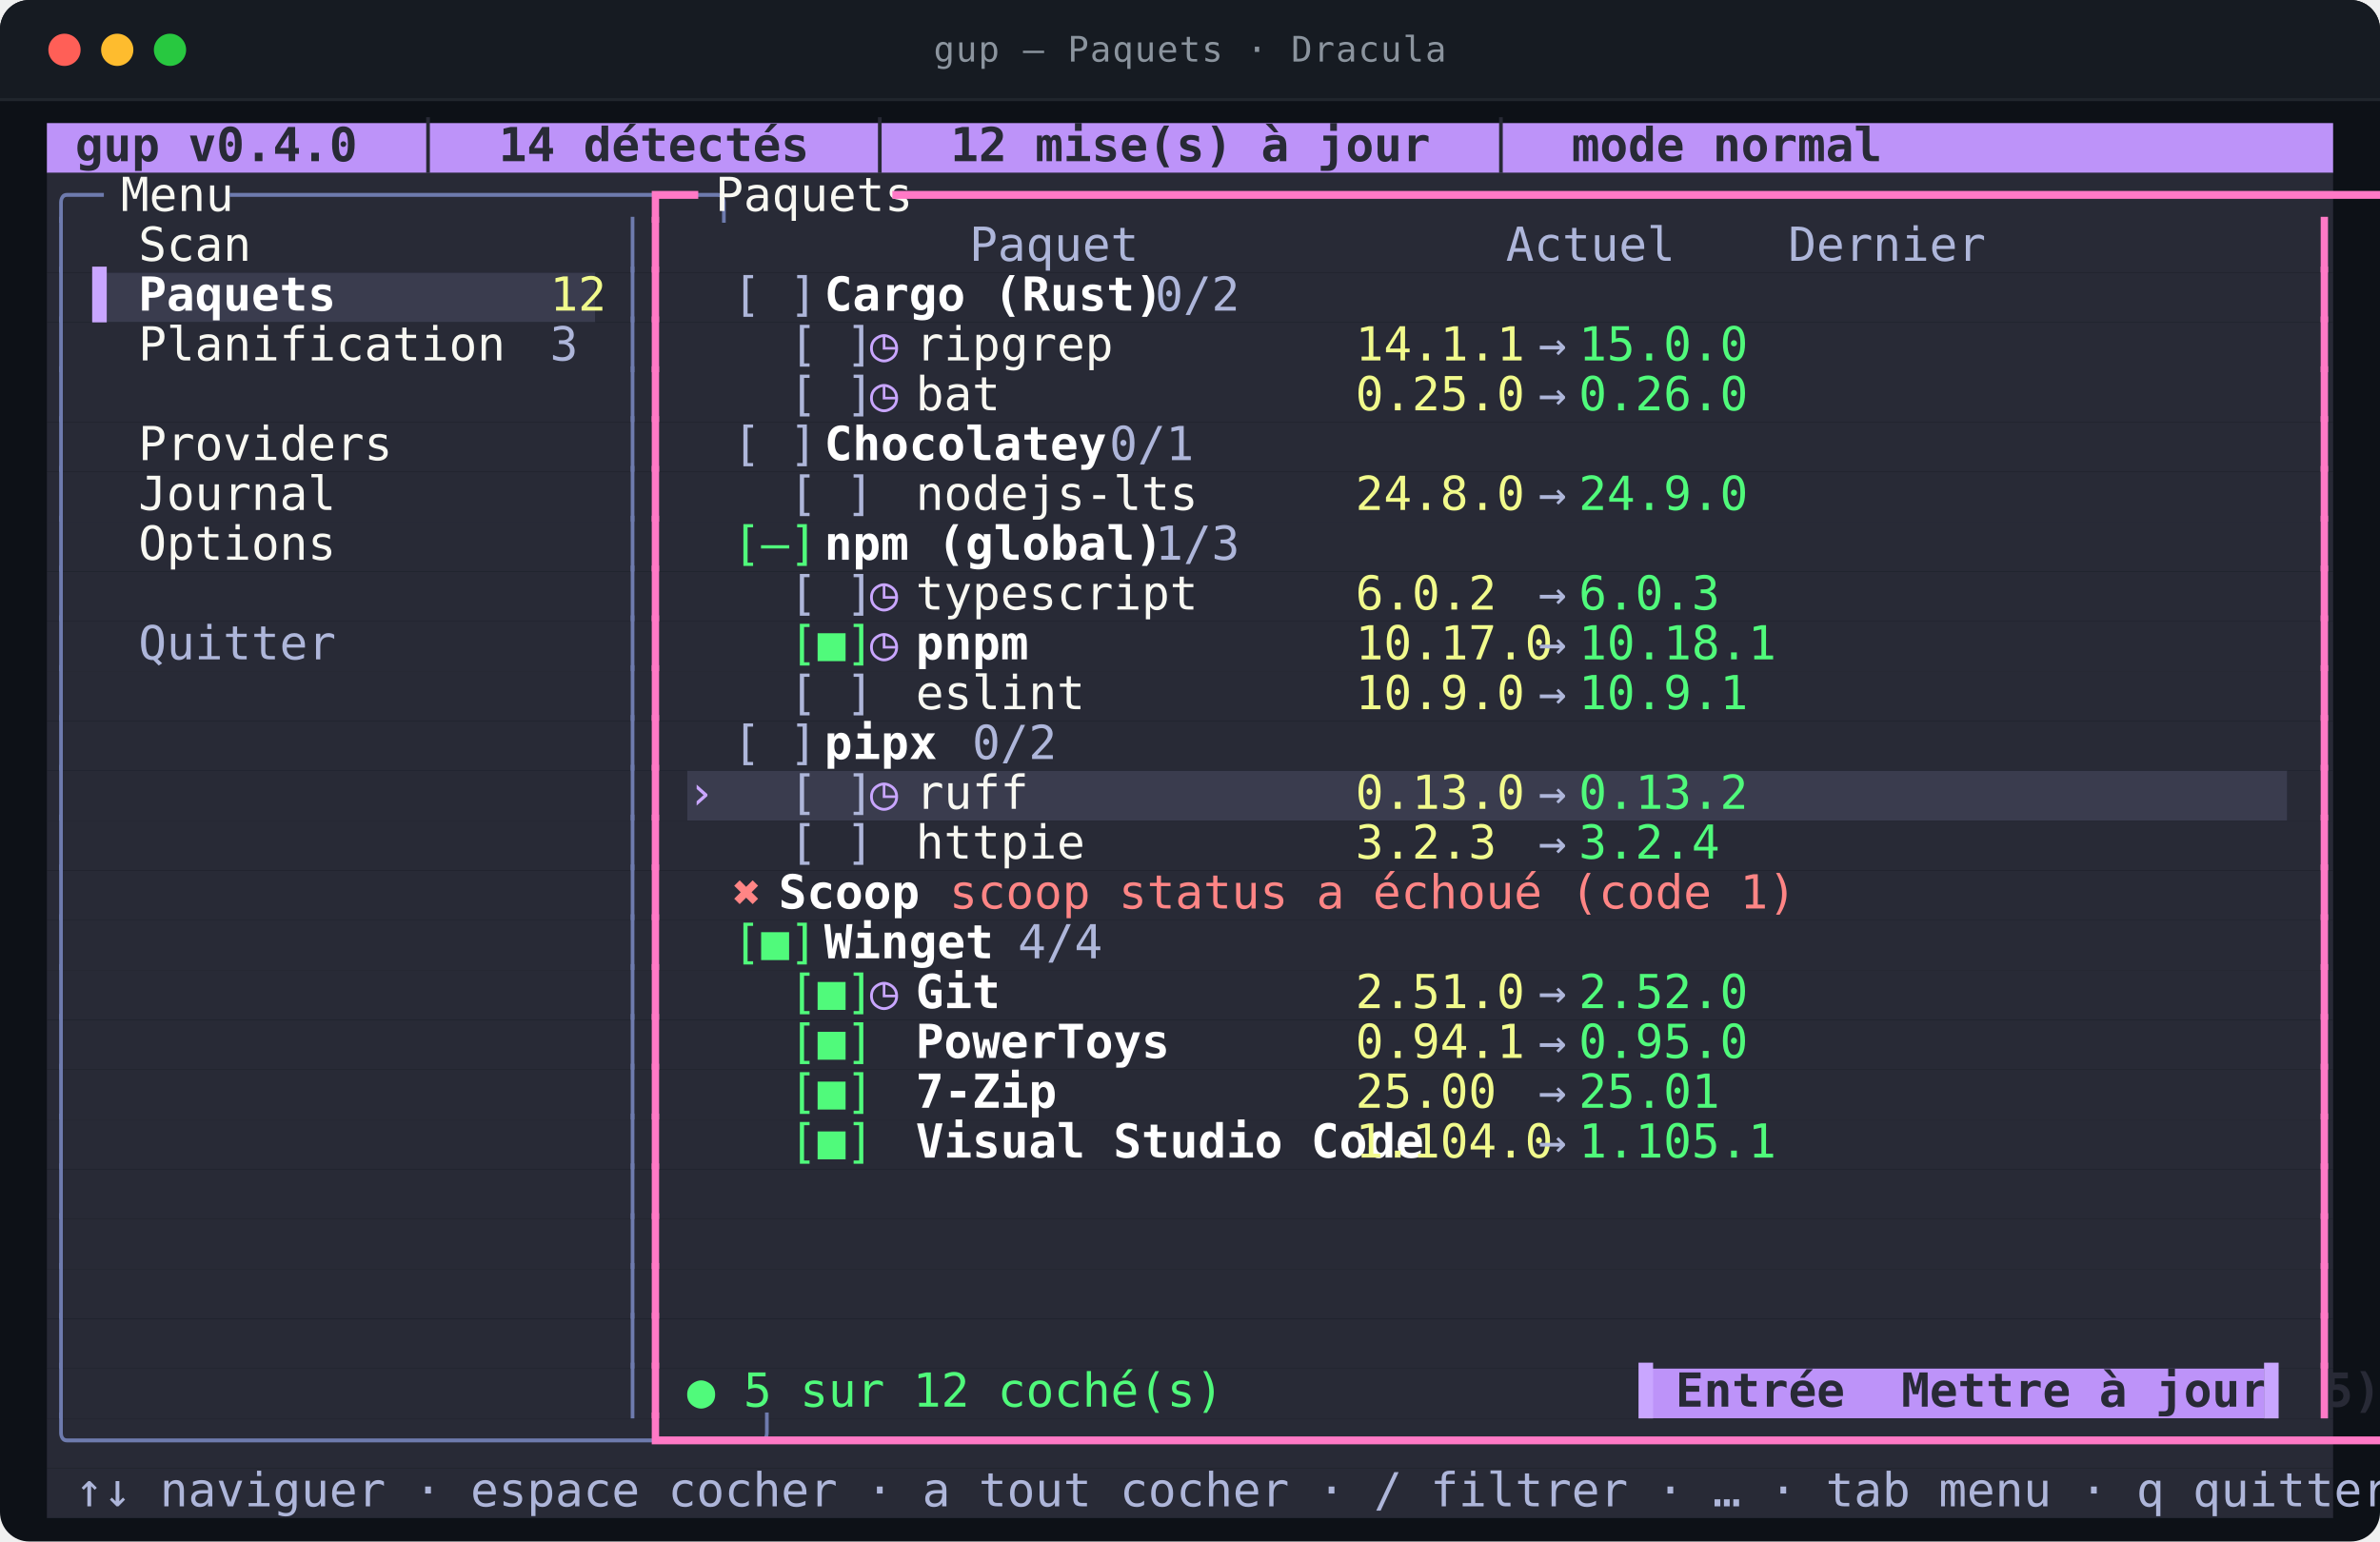
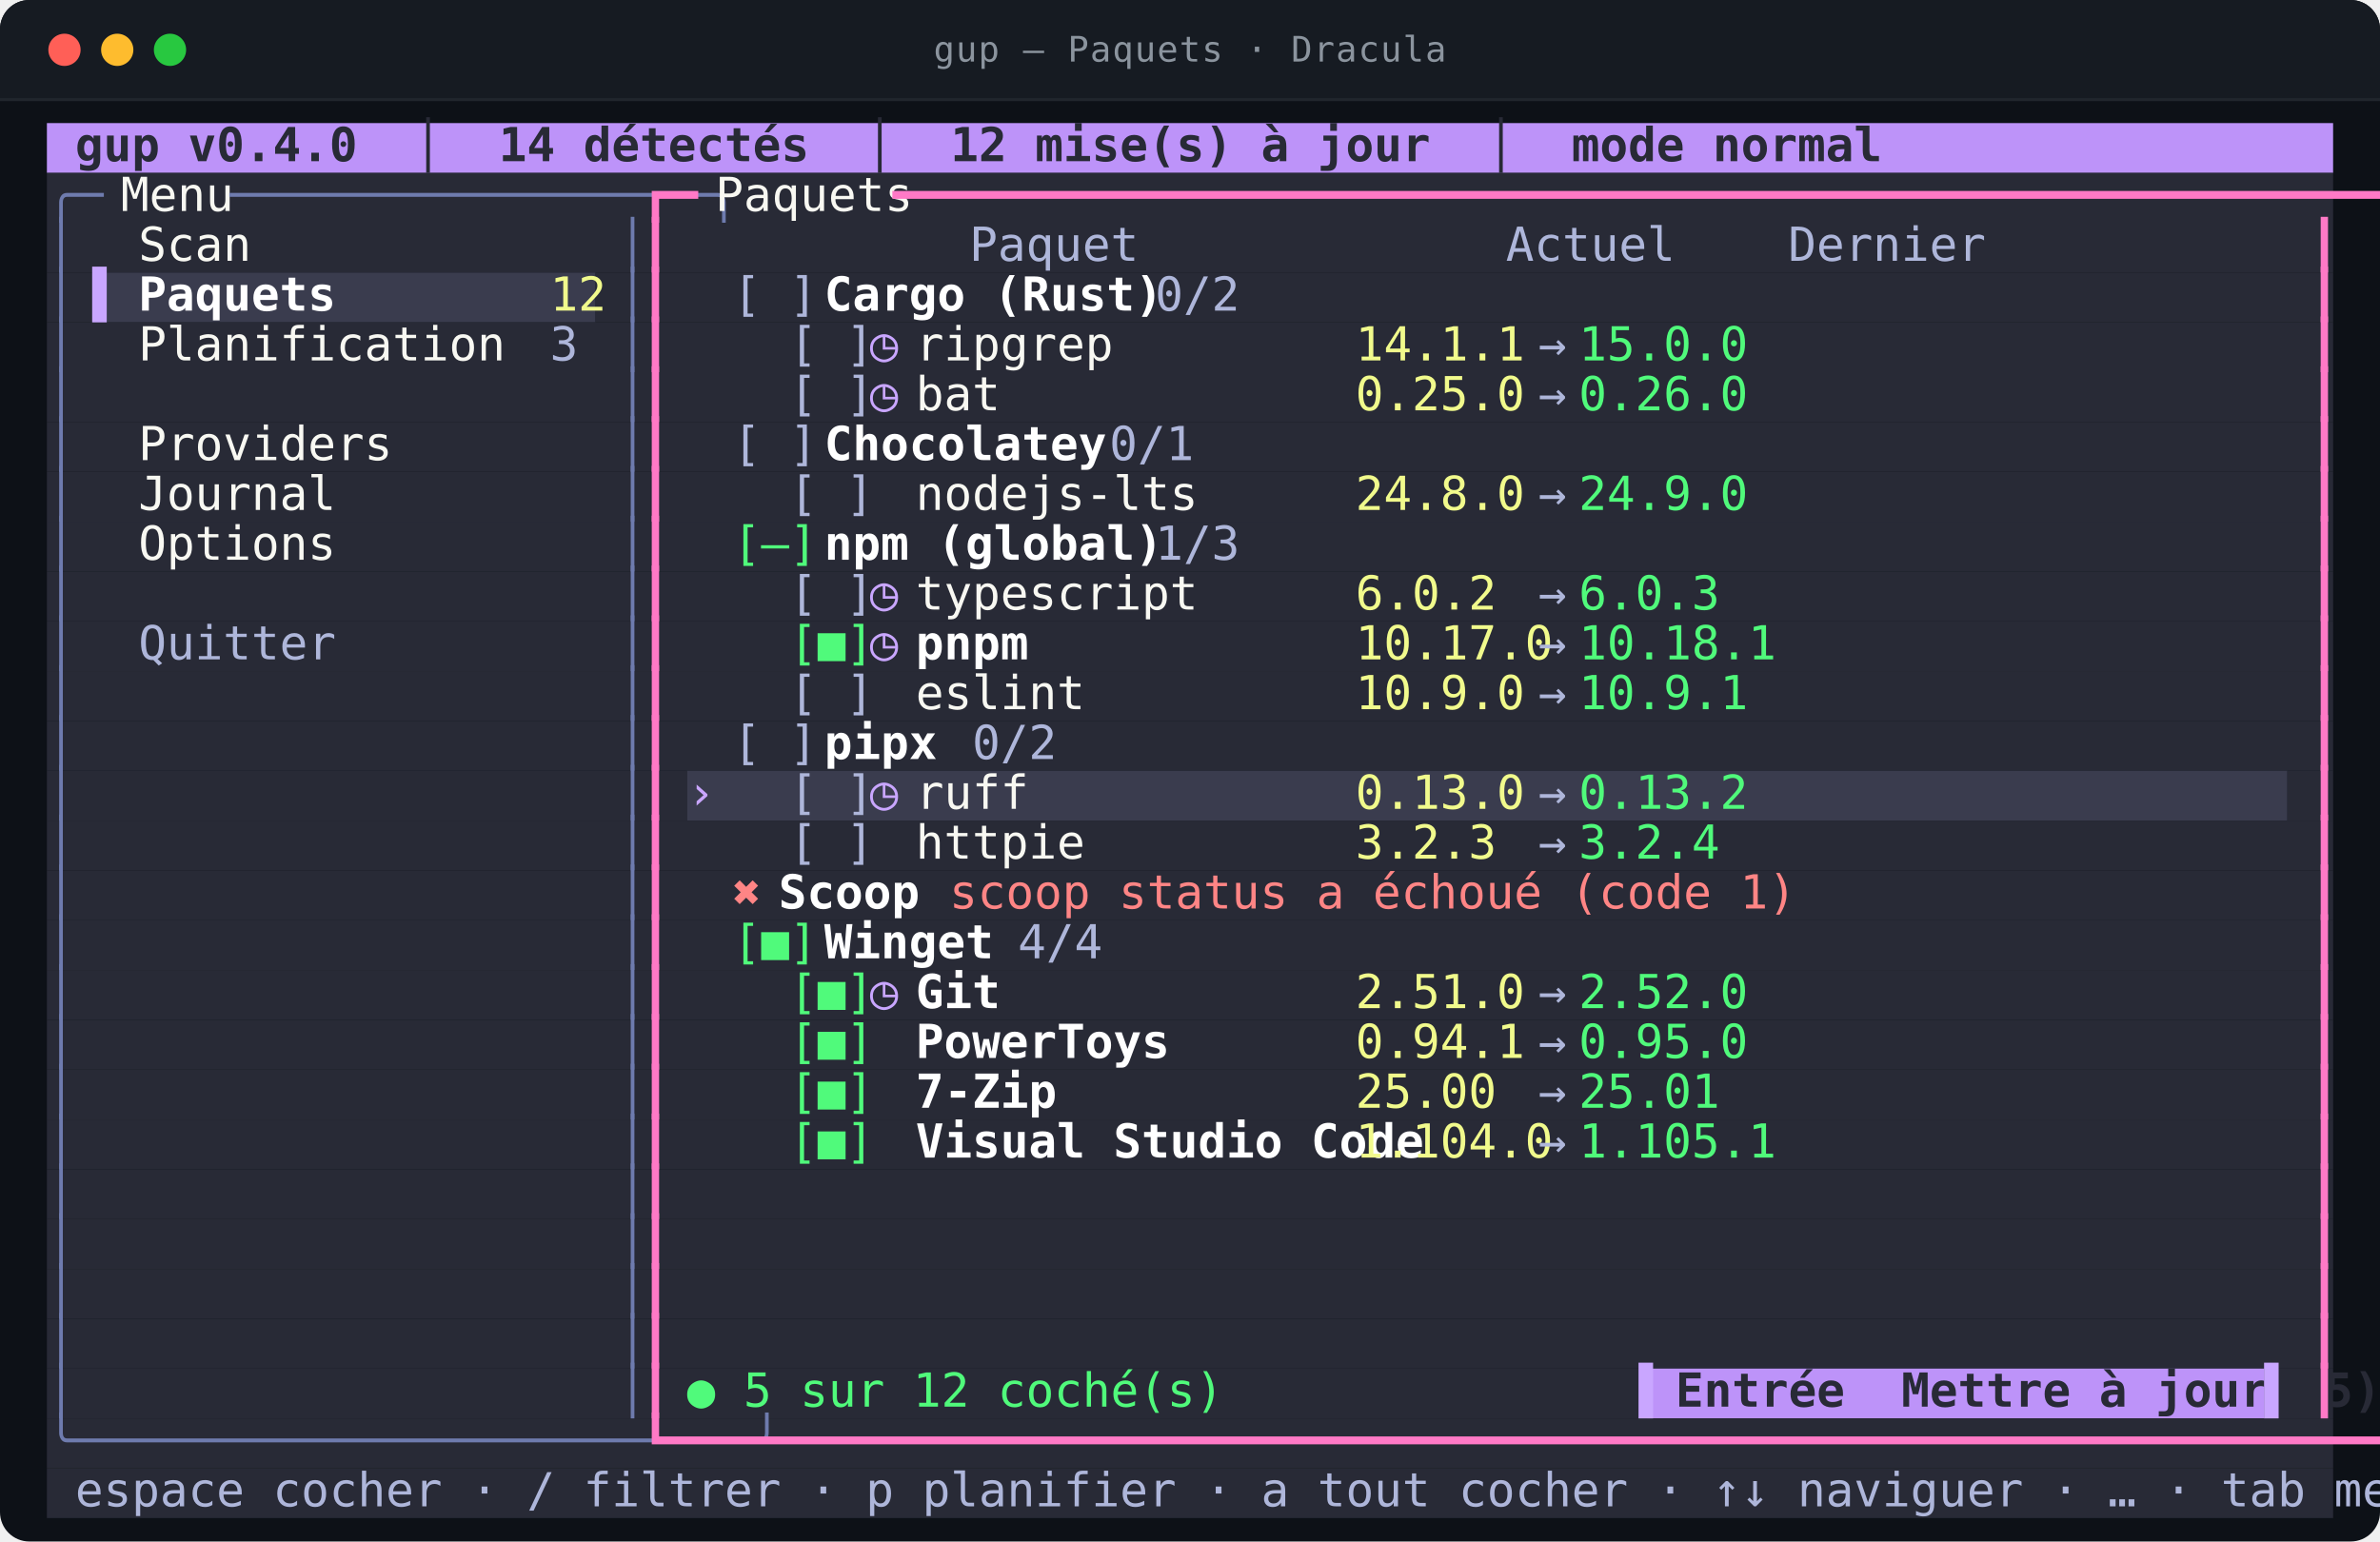
<svg xmlns="http://www.w3.org/2000/svg" viewBox="0 0 812.0 526.0" width="812.0" height="526.0" role="img" aria-labelledby="t d">
  <style>
text{font-family:ui-monospace,SFMono-Regular,"SF Mono",Menlo,Consolas,"DejaVu Sans Mono",monospace;font-size:16px}
.t{font-size:12px;letter-spacing:.4px;fill:#8b949e}
.b{font-weight:700}
.i{font-style:italic}
.u{text-decoration:underline}
.s{text-decoration:line-through}
.us{text-decoration:underline line-through}
.d{opacity:0.62}
.c0{fill:#bd93f9}
.c1{fill:#282a36}
.c2{fill:#3a3c4e}
.c3{fill:#6e7bae}
.c4{fill:#f8f8f2}
.c5{fill:#ff79c6}
.c6{fill:#aeb6da}
.c7{fill:#c9a6ff}
.c8{fill:#ffffff}
.c9{fill:#f1fa8c}
.c10{fill:#50fa7b}
.c11{fill:#ff8585}
</style>
  <rect y="0.0" width="812.0" height="526.0" rx="10.0" fill="#0d1117" />
  <rect y="0.0" width="812.0" height="34.0" rx="10.0" fill="#161b22" />
  <rect y="24.0" width="812.0" height="10.0" fill="#161b22" />
  <line x1="0.0" y1="34.0" x2="812.0" y2="34.0" stroke="#21262d" />
  <circle cx="22.0" cy="17.0" r="5.5" fill="#ff5f57" />
  <circle cx="40.0" cy="17.0" r="5.5" fill="#febc2e" />
  <circle cx="58.0" cy="17.0" r="5.5" fill="#28c840" />
  <text class="t" x="406.0" y="21.0" text-anchor="middle">gup — Paquets · Dracula</text>
  <rect class="c0" x="16.0" y="42.0" width="780.0" height="17.0" />
  <rect class="c1" x="16.0" y="59.0" width="780.0" height="17.0" />
  <rect class="c1" x="16.0" y="76.0" width="780.0" height="17.0" />
  <rect class="c1" x="16.0" y="93.0" width="15.6" height="17.0" />
  <rect class="c2" x="31.6" y="93.0" width="171.6" height="17.0" />
  <rect class="c1" x="203.2" y="93.0" width="592.8" height="17.0" />
  <rect class="c1" x="16.0" y="110.0" width="780.0" height="17.0" />
  <rect class="c1" x="16.0" y="127.0" width="780.0" height="17.0" />
  <rect class="c1" x="16.0" y="144.0" width="780.0" height="17.0" />
  <rect class="c1" x="16.0" y="161.0" width="780.0" height="17.0" />
  <rect class="c1" x="16.0" y="178.0" width="780.0" height="17.0" />
  <rect class="c1" x="16.0" y="195.0" width="780.0" height="17.0" />
  <rect class="c1" x="16.0" y="212.0" width="780.0" height="17.0" />
  <rect class="c1" x="16.0" y="229.0" width="780.0" height="17.0" />
  <rect class="c1" x="16.0" y="246.0" width="780.0" height="17.0" />
  <rect class="c1" x="16.0" y="263.0" width="218.4" height="17.0" />
  <rect class="c2" x="234.4" y="263.0" width="546.0" height="17.0" />
  <rect class="c1" x="780.4" y="263.0" width="15.6" height="17.0" />
  <rect class="c1" x="16.0" y="280.0" width="780.0" height="17.0" />
  <rect class="c1" x="16.0" y="297.0" width="780.0" height="17.0" />
  <rect class="c1" x="16.0" y="314.0" width="780.0" height="17.0" />
  <rect class="c1" x="16.0" y="331.0" width="780.0" height="17.0" />
  <rect class="c1" x="16.0" y="348.0" width="780.0" height="17.0" />
  <rect class="c1" x="16.0" y="365.0" width="780.0" height="17.0" />
  <rect class="c1" x="16.0" y="382.0" width="780.0" height="17.0" />
  <rect class="c1" x="16.0" y="399.0" width="780.0" height="17.0" />
  <rect class="c1" x="16.0" y="416.0" width="780.0" height="17.0" />
  <rect class="c1" x="16.0" y="433.0" width="780.0" height="17.0" />
  <rect class="c1" x="16.0" y="450.0" width="780.0" height="17.0" />
  <rect class="c1" x="16.0" y="467.0" width="546.0" height="17.0" />
  <rect class="c0" x="562.0" y="467.0" width="210.6" height="17.0" />
  <rect class="c1" x="772.6" y="467.0" width="23.4" height="17.0" />
  <rect class="c1" x="16.0" y="484.0" width="780.0" height="17.0" />
  <rect class="c1" x="16.0" y="501.0" width="780.0" height="17.0" />
  <text class="c1 b" x="16.0" y="55.0" textLength="507.0" lengthAdjust="spacingAndGlyphs" xml:space="preserve"> gup v0.4.0  │  14 détectés  │  12 mise(s) à jour  │  mode normal</text>
  <text class="c3" x="16.0" y="72.0" textLength="15.6" lengthAdjust="spacingAndGlyphs" xml:space="preserve">╭─</text>
  <text class="c4" x="31.6" y="72.0" textLength="46.8" lengthAdjust="spacingAndGlyphs" xml:space="preserve"> Menu </text>
  <text class="c3" x="78.4" y="72.0" textLength="140.4" lengthAdjust="spacingAndGlyphs" xml:space="preserve">─────────────────╮</text>
  <text class="c5" x="218.8" y="72.0" textLength="15.6" lengthAdjust="spacingAndGlyphs" xml:space="preserve">┏━</text>
  <text class="c4" x="234.4" y="72.0" textLength="70.2" lengthAdjust="spacingAndGlyphs" xml:space="preserve"> Paquets </text>
  <text class="c5" x="304.6" y="72.0" textLength="491.4" lengthAdjust="spacingAndGlyphs" xml:space="preserve">━━━━━━━━━━━━━━━━━━━━━━━━━━━━━━━━━━━━━━━━━━━━━━━━━━━━━━━━━━━━━━┓</text>
  <text class="c3" x="16.0" y="89.0" textLength="7.8" lengthAdjust="spacingAndGlyphs" xml:space="preserve">│</text>
  <text class="c4" x="47.2" y="89.0" textLength="140.4" lengthAdjust="spacingAndGlyphs" xml:space="preserve">Scan              </text>
  <text class="c3" x="211.0" y="89.0" textLength="7.8" lengthAdjust="spacingAndGlyphs" xml:space="preserve">│</text>
  <text class="c5" x="218.8" y="89.0" textLength="7.8" lengthAdjust="spacingAndGlyphs" xml:space="preserve">┃</text>
  <text class="c6" x="234.4" y="89.0" textLength="366.6" lengthAdjust="spacingAndGlyphs" xml:space="preserve">          Paquet             Actuel    Dernier </text>
  <text class="c5" x="788.2" y="89.0" textLength="7.8" lengthAdjust="spacingAndGlyphs" xml:space="preserve">┃</text>
  <text class="c3" x="16.0" y="106.0" textLength="7.8" lengthAdjust="spacingAndGlyphs" xml:space="preserve">│</text>
  <text class="c7" x="31.6" y="106.0" textLength="15.6" lengthAdjust="spacingAndGlyphs" xml:space="preserve">▌ </text>
  <text class="c8 b" x="47.2" y="106.0" textLength="140.4" lengthAdjust="spacingAndGlyphs" xml:space="preserve">Paquets           </text>
  <text class="c9" x="187.6" y="106.0" textLength="15.6" lengthAdjust="spacingAndGlyphs" xml:space="preserve">12</text>
  <text class="c3" x="211.0" y="106.0" textLength="7.8" lengthAdjust="spacingAndGlyphs" xml:space="preserve">│</text>
  <text class="c5" x="218.8" y="106.0" textLength="7.8" lengthAdjust="spacingAndGlyphs" xml:space="preserve">┃</text>
  <text class="c6" x="250.0" y="106.0" textLength="31.2" lengthAdjust="spacingAndGlyphs" xml:space="preserve">[ ] </text>
  <text class="c8 b" x="281.2" y="106.0" textLength="93.6" lengthAdjust="spacingAndGlyphs" xml:space="preserve">Cargo (Rust)</text>
  <text class="c6" x="374.8" y="106.0" textLength="39.0" lengthAdjust="spacingAndGlyphs" xml:space="preserve">  0/2</text>
  <text class="c5" x="788.2" y="106.0" textLength="7.8" lengthAdjust="spacingAndGlyphs" xml:space="preserve">┃</text>
  <text class="c3" x="16.0" y="123.0" textLength="7.8" lengthAdjust="spacingAndGlyphs" xml:space="preserve">│</text>
  <text class="c4" x="47.2" y="123.0" textLength="140.4" lengthAdjust="spacingAndGlyphs" xml:space="preserve">Planification     </text>
  <text class="c6" x="187.6" y="123.0" textLength="7.8" lengthAdjust="spacingAndGlyphs" xml:space="preserve">3</text>
  <text class="c3" x="211.0" y="123.0" textLength="7.8" lengthAdjust="spacingAndGlyphs" xml:space="preserve">│</text>
  <text class="c5" x="218.8" y="123.0" textLength="7.8" lengthAdjust="spacingAndGlyphs" xml:space="preserve">┃</text>
  <text class="c6" x="250.0" y="123.0" textLength="46.8" lengthAdjust="spacingAndGlyphs" xml:space="preserve">  [ ] </text>
  <text class="c7" x="296.8" y="123.0" textLength="15.6" lengthAdjust="spacingAndGlyphs" xml:space="preserve">◷ </text>
  <text class="c4" x="312.4" y="123.0" textLength="140.4" lengthAdjust="spacingAndGlyphs" xml:space="preserve">ripgrep           </text>
  <text class="c9" x="452.8" y="123.0" textLength="62.4" lengthAdjust="spacingAndGlyphs" xml:space="preserve"> 14.1.1 </text>
  <text class="c6" x="515.2" y="123.0" textLength="23.4" lengthAdjust="spacingAndGlyphs" xml:space="preserve"> → </text>
  <text class="c10" x="538.6" y="123.0" textLength="54.6" lengthAdjust="spacingAndGlyphs" xml:space="preserve">15.0.0 </text>
  <text class="c5" x="788.2" y="123.0" textLength="7.8" lengthAdjust="spacingAndGlyphs" xml:space="preserve">┃</text>
  <text class="c3" x="16.0" y="140.0" textLength="7.8" lengthAdjust="spacingAndGlyphs" xml:space="preserve">│</text>
  <text class="c3" x="211.0" y="140.0" textLength="7.8" lengthAdjust="spacingAndGlyphs" xml:space="preserve">│</text>
  <text class="c5" x="218.8" y="140.0" textLength="7.8" lengthAdjust="spacingAndGlyphs" xml:space="preserve">┃</text>
  <text class="c6" x="250.0" y="140.0" textLength="46.8" lengthAdjust="spacingAndGlyphs" xml:space="preserve">  [ ] </text>
  <text class="c7" x="296.8" y="140.0" textLength="15.6" lengthAdjust="spacingAndGlyphs" xml:space="preserve">◷ </text>
  <text class="c4" x="312.4" y="140.0" textLength="140.4" lengthAdjust="spacingAndGlyphs" xml:space="preserve">bat               </text>
  <text class="c9" x="452.8" y="140.0" textLength="62.4" lengthAdjust="spacingAndGlyphs" xml:space="preserve"> 0.25.0 </text>
  <text class="c6" x="515.2" y="140.0" textLength="23.4" lengthAdjust="spacingAndGlyphs" xml:space="preserve"> → </text>
  <text class="c10" x="538.6" y="140.0" textLength="54.6" lengthAdjust="spacingAndGlyphs" xml:space="preserve">0.26.0 </text>
  <text class="c5" x="788.2" y="140.0" textLength="7.8" lengthAdjust="spacingAndGlyphs" xml:space="preserve">┃</text>
  <text class="c3" x="16.0" y="157.0" textLength="7.8" lengthAdjust="spacingAndGlyphs" xml:space="preserve">│</text>
  <text class="c4" x="47.2" y="157.0" textLength="140.4" lengthAdjust="spacingAndGlyphs" xml:space="preserve">Providers         </text>
  <text class="c3" x="211.0" y="157.0" textLength="7.8" lengthAdjust="spacingAndGlyphs" xml:space="preserve">│</text>
  <text class="c5" x="218.8" y="157.0" textLength="7.8" lengthAdjust="spacingAndGlyphs" xml:space="preserve">┃</text>
  <text class="c6" x="250.0" y="157.0" textLength="31.2" lengthAdjust="spacingAndGlyphs" xml:space="preserve">[ ] </text>
  <text class="c8 b" x="281.2" y="157.0" textLength="78.0" lengthAdjust="spacingAndGlyphs" xml:space="preserve">Chocolatey</text>
  <text class="c6" x="359.2" y="157.0" textLength="39.0" lengthAdjust="spacingAndGlyphs" xml:space="preserve">  0/1</text>
  <text class="c5" x="788.2" y="157.0" textLength="7.8" lengthAdjust="spacingAndGlyphs" xml:space="preserve">┃</text>
  <text class="c3" x="16.0" y="174.0" textLength="7.8" lengthAdjust="spacingAndGlyphs" xml:space="preserve">│</text>
  <text class="c4" x="47.2" y="174.0" textLength="140.4" lengthAdjust="spacingAndGlyphs" xml:space="preserve">Journal           </text>
  <text class="c3" x="211.0" y="174.0" textLength="7.8" lengthAdjust="spacingAndGlyphs" xml:space="preserve">│</text>
  <text class="c5" x="218.8" y="174.0" textLength="7.8" lengthAdjust="spacingAndGlyphs" xml:space="preserve">┃</text>
  <text class="c6" x="250.0" y="174.0" textLength="46.8" lengthAdjust="spacingAndGlyphs" xml:space="preserve">  [ ] </text>
  <text class="c4" x="312.4" y="174.0" textLength="140.4" lengthAdjust="spacingAndGlyphs" xml:space="preserve">nodejs-lts        </text>
  <text class="c9" x="452.8" y="174.0" textLength="62.4" lengthAdjust="spacingAndGlyphs" xml:space="preserve"> 24.8.0 </text>
  <text class="c6" x="515.2" y="174.0" textLength="23.4" lengthAdjust="spacingAndGlyphs" xml:space="preserve"> → </text>
  <text class="c10" x="538.6" y="174.0" textLength="54.6" lengthAdjust="spacingAndGlyphs" xml:space="preserve">24.9.0 </text>
  <text class="c5" x="788.2" y="174.0" textLength="7.8" lengthAdjust="spacingAndGlyphs" xml:space="preserve">┃</text>
  <text class="c3" x="16.0" y="191.0" textLength="7.8" lengthAdjust="spacingAndGlyphs" xml:space="preserve">│</text>
  <text class="c4" x="47.2" y="191.0" textLength="140.4" lengthAdjust="spacingAndGlyphs" xml:space="preserve">Options           </text>
  <text class="c3" x="211.0" y="191.0" textLength="7.8" lengthAdjust="spacingAndGlyphs" xml:space="preserve">│</text>
  <text class="c5" x="218.8" y="191.0" textLength="7.8" lengthAdjust="spacingAndGlyphs" xml:space="preserve">┃</text>
  <text class="c10" x="250.0" y="191.0" textLength="31.2" lengthAdjust="spacingAndGlyphs" xml:space="preserve">[–] </text>
  <text class="c8 b" x="281.2" y="191.0" textLength="93.6" lengthAdjust="spacingAndGlyphs" xml:space="preserve">npm (global)</text>
  <text class="c6" x="374.8" y="191.0" textLength="39.0" lengthAdjust="spacingAndGlyphs" xml:space="preserve">  1/3</text>
  <text class="c5" x="788.2" y="191.0" textLength="7.8" lengthAdjust="spacingAndGlyphs" xml:space="preserve">┃</text>
  <text class="c3" x="16.0" y="208.0" textLength="7.8" lengthAdjust="spacingAndGlyphs" xml:space="preserve">│</text>
  <text class="c3" x="211.0" y="208.0" textLength="7.8" lengthAdjust="spacingAndGlyphs" xml:space="preserve">│</text>
  <text class="c5" x="218.8" y="208.0" textLength="7.8" lengthAdjust="spacingAndGlyphs" xml:space="preserve">┃</text>
  <text class="c6" x="250.0" y="208.0" textLength="46.8" lengthAdjust="spacingAndGlyphs" xml:space="preserve">  [ ] </text>
  <text class="c7" x="296.8" y="208.0" textLength="15.6" lengthAdjust="spacingAndGlyphs" xml:space="preserve">◷ </text>
  <text class="c4" x="312.4" y="208.0" textLength="140.4" lengthAdjust="spacingAndGlyphs" xml:space="preserve">typescript        </text>
  <text class="c9" x="452.8" y="208.0" textLength="62.4" lengthAdjust="spacingAndGlyphs" xml:space="preserve"> 6.0.2  </text>
  <text class="c6" x="515.2" y="208.0" textLength="23.4" lengthAdjust="spacingAndGlyphs" xml:space="preserve"> → </text>
  <text class="c10" x="538.6" y="208.0" textLength="54.6" lengthAdjust="spacingAndGlyphs" xml:space="preserve">6.0.3  </text>
  <text class="c5" x="788.2" y="208.0" textLength="7.8" lengthAdjust="spacingAndGlyphs" xml:space="preserve">┃</text>
  <text class="c3" x="16.0" y="225.0" textLength="7.8" lengthAdjust="spacingAndGlyphs" xml:space="preserve">│</text>
  <text class="c6" x="47.2" y="225.0" textLength="140.4" lengthAdjust="spacingAndGlyphs" xml:space="preserve">Quitter           </text>
  <text class="c3" x="211.0" y="225.0" textLength="7.8" lengthAdjust="spacingAndGlyphs" xml:space="preserve">│</text>
  <text class="c5" x="218.8" y="225.0" textLength="7.8" lengthAdjust="spacingAndGlyphs" xml:space="preserve">┃</text>
  <text class="c10" x="250.0" y="225.0" textLength="46.8" lengthAdjust="spacingAndGlyphs" xml:space="preserve">  [■] </text>
  <text class="c7" x="296.8" y="225.0" textLength="15.6" lengthAdjust="spacingAndGlyphs" xml:space="preserve">◷ </text>
  <text class="c8 b" x="312.4" y="225.0" textLength="140.4" lengthAdjust="spacingAndGlyphs" xml:space="preserve">pnpm              </text>
  <text class="c9" x="452.8" y="225.0" textLength="62.4" lengthAdjust="spacingAndGlyphs" xml:space="preserve"> 10.17.0</text>
  <text class="c6" x="515.2" y="225.0" textLength="23.4" lengthAdjust="spacingAndGlyphs" xml:space="preserve"> → </text>
  <text class="c10" x="538.6" y="225.0" textLength="54.6" lengthAdjust="spacingAndGlyphs" xml:space="preserve">10.18.1</text>
  <text class="c5" x="788.2" y="225.0" textLength="7.8" lengthAdjust="spacingAndGlyphs" xml:space="preserve">┃</text>
  <text class="c3" x="16.0" y="242.0" textLength="7.8" lengthAdjust="spacingAndGlyphs" xml:space="preserve">│</text>
  <text class="c3" x="211.0" y="242.0" textLength="7.8" lengthAdjust="spacingAndGlyphs" xml:space="preserve">│</text>
  <text class="c5" x="218.8" y="242.0" textLength="7.8" lengthAdjust="spacingAndGlyphs" xml:space="preserve">┃</text>
  <text class="c6" x="250.0" y="242.0" textLength="46.8" lengthAdjust="spacingAndGlyphs" xml:space="preserve">  [ ] </text>
  <text class="c4" x="312.4" y="242.0" textLength="140.4" lengthAdjust="spacingAndGlyphs" xml:space="preserve">eslint            </text>
  <text class="c9" x="452.8" y="242.0" textLength="62.4" lengthAdjust="spacingAndGlyphs" xml:space="preserve"> 10.9.0 </text>
  <text class="c6" x="515.2" y="242.0" textLength="23.4" lengthAdjust="spacingAndGlyphs" xml:space="preserve"> → </text>
  <text class="c10" x="538.6" y="242.0" textLength="54.6" lengthAdjust="spacingAndGlyphs" xml:space="preserve">10.9.1 </text>
  <text class="c5" x="788.2" y="242.0" textLength="7.8" lengthAdjust="spacingAndGlyphs" xml:space="preserve">┃</text>
  <text class="c3" x="16.0" y="259.0" textLength="7.8" lengthAdjust="spacingAndGlyphs" xml:space="preserve">│</text>
  <text class="c3" x="211.0" y="259.0" textLength="7.8" lengthAdjust="spacingAndGlyphs" xml:space="preserve">│</text>
  <text class="c5" x="218.8" y="259.0" textLength="7.8" lengthAdjust="spacingAndGlyphs" xml:space="preserve">┃</text>
  <text class="c6" x="250.0" y="259.0" textLength="31.2" lengthAdjust="spacingAndGlyphs" xml:space="preserve">[ ] </text>
  <text class="c8 b" x="281.2" y="259.0" textLength="31.2" lengthAdjust="spacingAndGlyphs" xml:space="preserve">pipx</text>
  <text class="c6" x="312.4" y="259.0" textLength="39.0" lengthAdjust="spacingAndGlyphs" xml:space="preserve">  0/2</text>
  <text class="c5" x="788.2" y="259.0" textLength="7.8" lengthAdjust="spacingAndGlyphs" xml:space="preserve">┃</text>
  <text class="c3" x="16.0" y="276.0" textLength="7.8" lengthAdjust="spacingAndGlyphs" xml:space="preserve">│</text>
  <text class="c3" x="211.0" y="276.0" textLength="7.8" lengthAdjust="spacingAndGlyphs" xml:space="preserve">│</text>
  <text class="c5" x="218.8" y="276.0" textLength="7.8" lengthAdjust="spacingAndGlyphs" xml:space="preserve">┃</text>
  <text class="c7" x="234.4" y="276.0" textLength="15.6" lengthAdjust="spacingAndGlyphs" xml:space="preserve">› </text>
  <text class="c6" x="250.0" y="276.0" textLength="46.8" lengthAdjust="spacingAndGlyphs" xml:space="preserve">  [ ] </text>
  <text class="c7" x="296.8" y="276.0" textLength="15.6" lengthAdjust="spacingAndGlyphs" xml:space="preserve">◷ </text>
  <text class="c4" x="312.4" y="276.0" textLength="140.4" lengthAdjust="spacingAndGlyphs" xml:space="preserve">ruff              </text>
  <text class="c9" x="452.8" y="276.0" textLength="62.4" lengthAdjust="spacingAndGlyphs" xml:space="preserve"> 0.13.0 </text>
  <text class="c6" x="515.2" y="276.0" textLength="23.4" lengthAdjust="spacingAndGlyphs" xml:space="preserve"> → </text>
  <text class="c10" x="538.6" y="276.0" textLength="54.6" lengthAdjust="spacingAndGlyphs" xml:space="preserve">0.13.2 </text>
  <text class="c5" x="788.2" y="276.0" textLength="7.8" lengthAdjust="spacingAndGlyphs" xml:space="preserve">┃</text>
  <text class="c3" x="16.0" y="293.0" textLength="7.8" lengthAdjust="spacingAndGlyphs" xml:space="preserve">│</text>
  <text class="c3" x="211.0" y="293.0" textLength="7.8" lengthAdjust="spacingAndGlyphs" xml:space="preserve">│</text>
  <text class="c5" x="218.8" y="293.0" textLength="7.8" lengthAdjust="spacingAndGlyphs" xml:space="preserve">┃</text>
  <text class="c6" x="250.0" y="293.0" textLength="46.8" lengthAdjust="spacingAndGlyphs" xml:space="preserve">  [ ] </text>
  <text class="c4" x="312.4" y="293.0" textLength="140.4" lengthAdjust="spacingAndGlyphs" xml:space="preserve">httpie            </text>
  <text class="c9" x="452.8" y="293.0" textLength="62.4" lengthAdjust="spacingAndGlyphs" xml:space="preserve"> 3.2.3  </text>
  <text class="c6" x="515.2" y="293.0" textLength="23.4" lengthAdjust="spacingAndGlyphs" xml:space="preserve"> → </text>
  <text class="c10" x="538.6" y="293.0" textLength="54.6" lengthAdjust="spacingAndGlyphs" xml:space="preserve">3.2.4  </text>
  <text class="c5" x="788.2" y="293.0" textLength="7.8" lengthAdjust="spacingAndGlyphs" xml:space="preserve">┃</text>
  <text class="c3" x="16.0" y="310.0" textLength="7.8" lengthAdjust="spacingAndGlyphs" xml:space="preserve">│</text>
  <text class="c3" x="211.0" y="310.0" textLength="7.8" lengthAdjust="spacingAndGlyphs" xml:space="preserve">│</text>
  <text class="c5" x="218.8" y="310.0" textLength="7.8" lengthAdjust="spacingAndGlyphs" xml:space="preserve">┃</text>
  <text class="c11" x="250.0" y="310.0" textLength="15.6" lengthAdjust="spacingAndGlyphs" xml:space="preserve">✖ </text>
  <text class="c8 b" x="265.6" y="310.0" textLength="39.0" lengthAdjust="spacingAndGlyphs" xml:space="preserve">Scoop</text>
  <text class="c11" x="304.6" y="310.0" textLength="249.6" lengthAdjust="spacingAndGlyphs" xml:space="preserve">  scoop status a échoué (code 1)</text>
  <text class="c5" x="788.2" y="310.0" textLength="7.8" lengthAdjust="spacingAndGlyphs" xml:space="preserve">┃</text>
  <text class="c3" x="16.0" y="327.0" textLength="7.8" lengthAdjust="spacingAndGlyphs" xml:space="preserve">│</text>
  <text class="c3" x="211.0" y="327.0" textLength="7.8" lengthAdjust="spacingAndGlyphs" xml:space="preserve">│</text>
  <text class="c5" x="218.8" y="327.0" textLength="7.8" lengthAdjust="spacingAndGlyphs" xml:space="preserve">┃</text>
  <text class="c10" x="250.0" y="327.0" textLength="31.2" lengthAdjust="spacingAndGlyphs" xml:space="preserve">[■] </text>
  <text class="c8 b" x="281.2" y="327.0" textLength="46.8" lengthAdjust="spacingAndGlyphs" xml:space="preserve">Winget</text>
  <text class="c6" x="328.0" y="327.0" textLength="39.0" lengthAdjust="spacingAndGlyphs" xml:space="preserve">  4/4</text>
  <text class="c5" x="788.2" y="327.0" textLength="7.8" lengthAdjust="spacingAndGlyphs" xml:space="preserve">┃</text>
  <text class="c3" x="16.0" y="344.0" textLength="7.8" lengthAdjust="spacingAndGlyphs" xml:space="preserve">│</text>
  <text class="c3" x="211.0" y="344.0" textLength="7.8" lengthAdjust="spacingAndGlyphs" xml:space="preserve">│</text>
  <text class="c5" x="218.8" y="344.0" textLength="7.8" lengthAdjust="spacingAndGlyphs" xml:space="preserve">┃</text>
  <text class="c10" x="250.0" y="344.0" textLength="46.8" lengthAdjust="spacingAndGlyphs" xml:space="preserve">  [■] </text>
  <text class="c7" x="296.8" y="344.0" textLength="15.6" lengthAdjust="spacingAndGlyphs" xml:space="preserve">◷ </text>
  <text class="c8 b" x="312.4" y="344.0" textLength="140.4" lengthAdjust="spacingAndGlyphs" xml:space="preserve">Git               </text>
  <text class="c9" x="452.8" y="344.0" textLength="62.4" lengthAdjust="spacingAndGlyphs" xml:space="preserve"> 2.51.0 </text>
  <text class="c6" x="515.2" y="344.0" textLength="23.4" lengthAdjust="spacingAndGlyphs" xml:space="preserve"> → </text>
  <text class="c10" x="538.6" y="344.0" textLength="54.6" lengthAdjust="spacingAndGlyphs" xml:space="preserve">2.52.0 </text>
  <text class="c5" x="788.2" y="344.0" textLength="7.8" lengthAdjust="spacingAndGlyphs" xml:space="preserve">┃</text>
  <text class="c3" x="16.0" y="361.0" textLength="7.8" lengthAdjust="spacingAndGlyphs" xml:space="preserve">│</text>
  <text class="c3" x="211.0" y="361.0" textLength="7.8" lengthAdjust="spacingAndGlyphs" xml:space="preserve">│</text>
  <text class="c5" x="218.8" y="361.0" textLength="7.8" lengthAdjust="spacingAndGlyphs" xml:space="preserve">┃</text>
  <text class="c10" x="250.0" y="361.0" textLength="46.8" lengthAdjust="spacingAndGlyphs" xml:space="preserve">  [■] </text>
  <text class="c8 b" x="312.4" y="361.0" textLength="140.4" lengthAdjust="spacingAndGlyphs" xml:space="preserve">PowerToys         </text>
  <text class="c9" x="452.8" y="361.0" textLength="62.4" lengthAdjust="spacingAndGlyphs" xml:space="preserve"> 0.94.1 </text>
  <text class="c6" x="515.2" y="361.0" textLength="23.4" lengthAdjust="spacingAndGlyphs" xml:space="preserve"> → </text>
  <text class="c10" x="538.6" y="361.0" textLength="54.6" lengthAdjust="spacingAndGlyphs" xml:space="preserve">0.95.0 </text>
  <text class="c5" x="788.2" y="361.0" textLength="7.8" lengthAdjust="spacingAndGlyphs" xml:space="preserve">┃</text>
  <text class="c3" x="16.0" y="378.0" textLength="7.8" lengthAdjust="spacingAndGlyphs" xml:space="preserve">│</text>
  <text class="c3" x="211.0" y="378.0" textLength="7.8" lengthAdjust="spacingAndGlyphs" xml:space="preserve">│</text>
  <text class="c5" x="218.8" y="378.0" textLength="7.8" lengthAdjust="spacingAndGlyphs" xml:space="preserve">┃</text>
  <text class="c10" x="250.0" y="378.0" textLength="46.8" lengthAdjust="spacingAndGlyphs" xml:space="preserve">  [■] </text>
  <text class="c8 b" x="312.4" y="378.0" textLength="140.4" lengthAdjust="spacingAndGlyphs" xml:space="preserve">7-Zip             </text>
  <text class="c9" x="452.8" y="378.0" textLength="62.4" lengthAdjust="spacingAndGlyphs" xml:space="preserve"> 25.00  </text>
  <text class="c6" x="515.2" y="378.0" textLength="23.4" lengthAdjust="spacingAndGlyphs" xml:space="preserve"> → </text>
  <text class="c10" x="538.6" y="378.0" textLength="54.6" lengthAdjust="spacingAndGlyphs" xml:space="preserve">25.01  </text>
  <text class="c5" x="788.2" y="378.0" textLength="7.8" lengthAdjust="spacingAndGlyphs" xml:space="preserve">┃</text>
  <text class="c3" x="16.0" y="395.0" textLength="7.8" lengthAdjust="spacingAndGlyphs" xml:space="preserve">│</text>
  <text class="c3" x="211.0" y="395.0" textLength="7.8" lengthAdjust="spacingAndGlyphs" xml:space="preserve">│</text>
  <text class="c5" x="218.8" y="395.0" textLength="7.8" lengthAdjust="spacingAndGlyphs" xml:space="preserve">┃</text>
  <text class="c10" x="250.0" y="395.0" textLength="46.8" lengthAdjust="spacingAndGlyphs" xml:space="preserve">  [■] </text>
  <text class="c8 b" x="312.4" y="395.0" textLength="140.4" lengthAdjust="spacingAndGlyphs" xml:space="preserve">Visual Studio Code</text>
  <text class="c9" x="452.8" y="395.0" textLength="62.4" lengthAdjust="spacingAndGlyphs" xml:space="preserve"> 1.104.0</text>
  <text class="c6" x="515.2" y="395.0" textLength="23.4" lengthAdjust="spacingAndGlyphs" xml:space="preserve"> → </text>
  <text class="c10" x="538.6" y="395.0" textLength="54.6" lengthAdjust="spacingAndGlyphs" xml:space="preserve">1.105.1</text>
  <text class="c5" x="788.2" y="395.0" textLength="7.8" lengthAdjust="spacingAndGlyphs" xml:space="preserve">┃</text>
  <text class="c3" x="16.0" y="412.0" textLength="7.8" lengthAdjust="spacingAndGlyphs" xml:space="preserve">│</text>
  <text class="c3" x="211.0" y="412.0" textLength="7.8" lengthAdjust="spacingAndGlyphs" xml:space="preserve">│</text>
  <text class="c5" x="218.8" y="412.0" textLength="7.8" lengthAdjust="spacingAndGlyphs" xml:space="preserve">┃</text>
  <text class="c5" x="788.2" y="412.0" textLength="7.8" lengthAdjust="spacingAndGlyphs" xml:space="preserve">┃</text>
  <text class="c3" x="16.0" y="429.0" textLength="7.8" lengthAdjust="spacingAndGlyphs" xml:space="preserve">│</text>
  <text class="c3" x="211.0" y="429.0" textLength="7.8" lengthAdjust="spacingAndGlyphs" xml:space="preserve">│</text>
  <text class="c5" x="218.8" y="429.0" textLength="7.8" lengthAdjust="spacingAndGlyphs" xml:space="preserve">┃</text>
  <text class="c5" x="788.2" y="429.0" textLength="7.8" lengthAdjust="spacingAndGlyphs" xml:space="preserve">┃</text>
  <text class="c3" x="16.0" y="446.0" textLength="7.8" lengthAdjust="spacingAndGlyphs" xml:space="preserve">│</text>
  <text class="c3" x="211.0" y="446.0" textLength="7.8" lengthAdjust="spacingAndGlyphs" xml:space="preserve">│</text>
  <text class="c5" x="218.8" y="446.0" textLength="7.8" lengthAdjust="spacingAndGlyphs" xml:space="preserve">┃</text>
  <text class="c5" x="788.2" y="446.0" textLength="7.8" lengthAdjust="spacingAndGlyphs" xml:space="preserve">┃</text>
  <text class="c3" x="16.0" y="463.0" textLength="7.8" lengthAdjust="spacingAndGlyphs" xml:space="preserve">│</text>
  <text class="c3" x="211.0" y="463.0" textLength="7.8" lengthAdjust="spacingAndGlyphs" xml:space="preserve">│</text>
  <text class="c5" x="218.8" y="463.0" textLength="7.8" lengthAdjust="spacingAndGlyphs" xml:space="preserve">┃</text>
  <text class="c5" x="788.2" y="463.0" textLength="7.8" lengthAdjust="spacingAndGlyphs" xml:space="preserve">┃</text>
  <text class="c3" x="16.0" y="480.0" textLength="7.8" lengthAdjust="spacingAndGlyphs" xml:space="preserve">│</text>
  <text class="c3" x="211.0" y="480.0" textLength="7.8" lengthAdjust="spacingAndGlyphs" xml:space="preserve">│</text>
  <text class="c5" x="218.8" y="480.0" textLength="7.8" lengthAdjust="spacingAndGlyphs" xml:space="preserve">┃</text>
  <text class="c10" x="234.4" y="480.0" textLength="312.0" lengthAdjust="spacingAndGlyphs" xml:space="preserve">● 5 sur 12 coché(s)                     </text>
  <text class="c7" x="554.2" y="480.0" textLength="7.8" lengthAdjust="spacingAndGlyphs" xml:space="preserve">▐</text>
  <text class="c1 b" x="562.0" y="480.0" textLength="210.6" lengthAdjust="spacingAndGlyphs" xml:space="preserve"> Entrée  Mettre à jour (5) </text>
  <text class="c7" x="772.6" y="480.0" textLength="7.8" lengthAdjust="spacingAndGlyphs" xml:space="preserve">▌</text>
  <text class="c5" x="788.2" y="480.0" textLength="7.8" lengthAdjust="spacingAndGlyphs" xml:space="preserve">┃</text>
  <text class="c3" x="16.0" y="497.0" textLength="202.8" lengthAdjust="spacingAndGlyphs" xml:space="preserve">╰────────────────────────╯</text>
  <text class="c5" x="218.8" y="497.0" textLength="577.2" lengthAdjust="spacingAndGlyphs" xml:space="preserve">┗━━━━━━━━━━━━━━━━━━━━━━━━━━━━━━━━━━━━━━━━━━━━━━━━━━━━━━━━━━━━━━━━━━━━━━━━┛</text>
-   <text class="c6" x="16.0" y="514.0" textLength="647.4" lengthAdjust="spacingAndGlyphs" xml:space="preserve"> ↑↓ naviguer · espace cocher · a tout cocher · / filtrer · … · tab menu · q quitter</text>
+   <text class="c6" x="16.0" y="514.0" textLength="756.6" lengthAdjust="spacingAndGlyphs" xml:space="preserve"> espace cocher · / filtrer · p planifier · a tout cocher · ↑↓ naviguer · … · tab menu · q quitter</text>
</svg>
